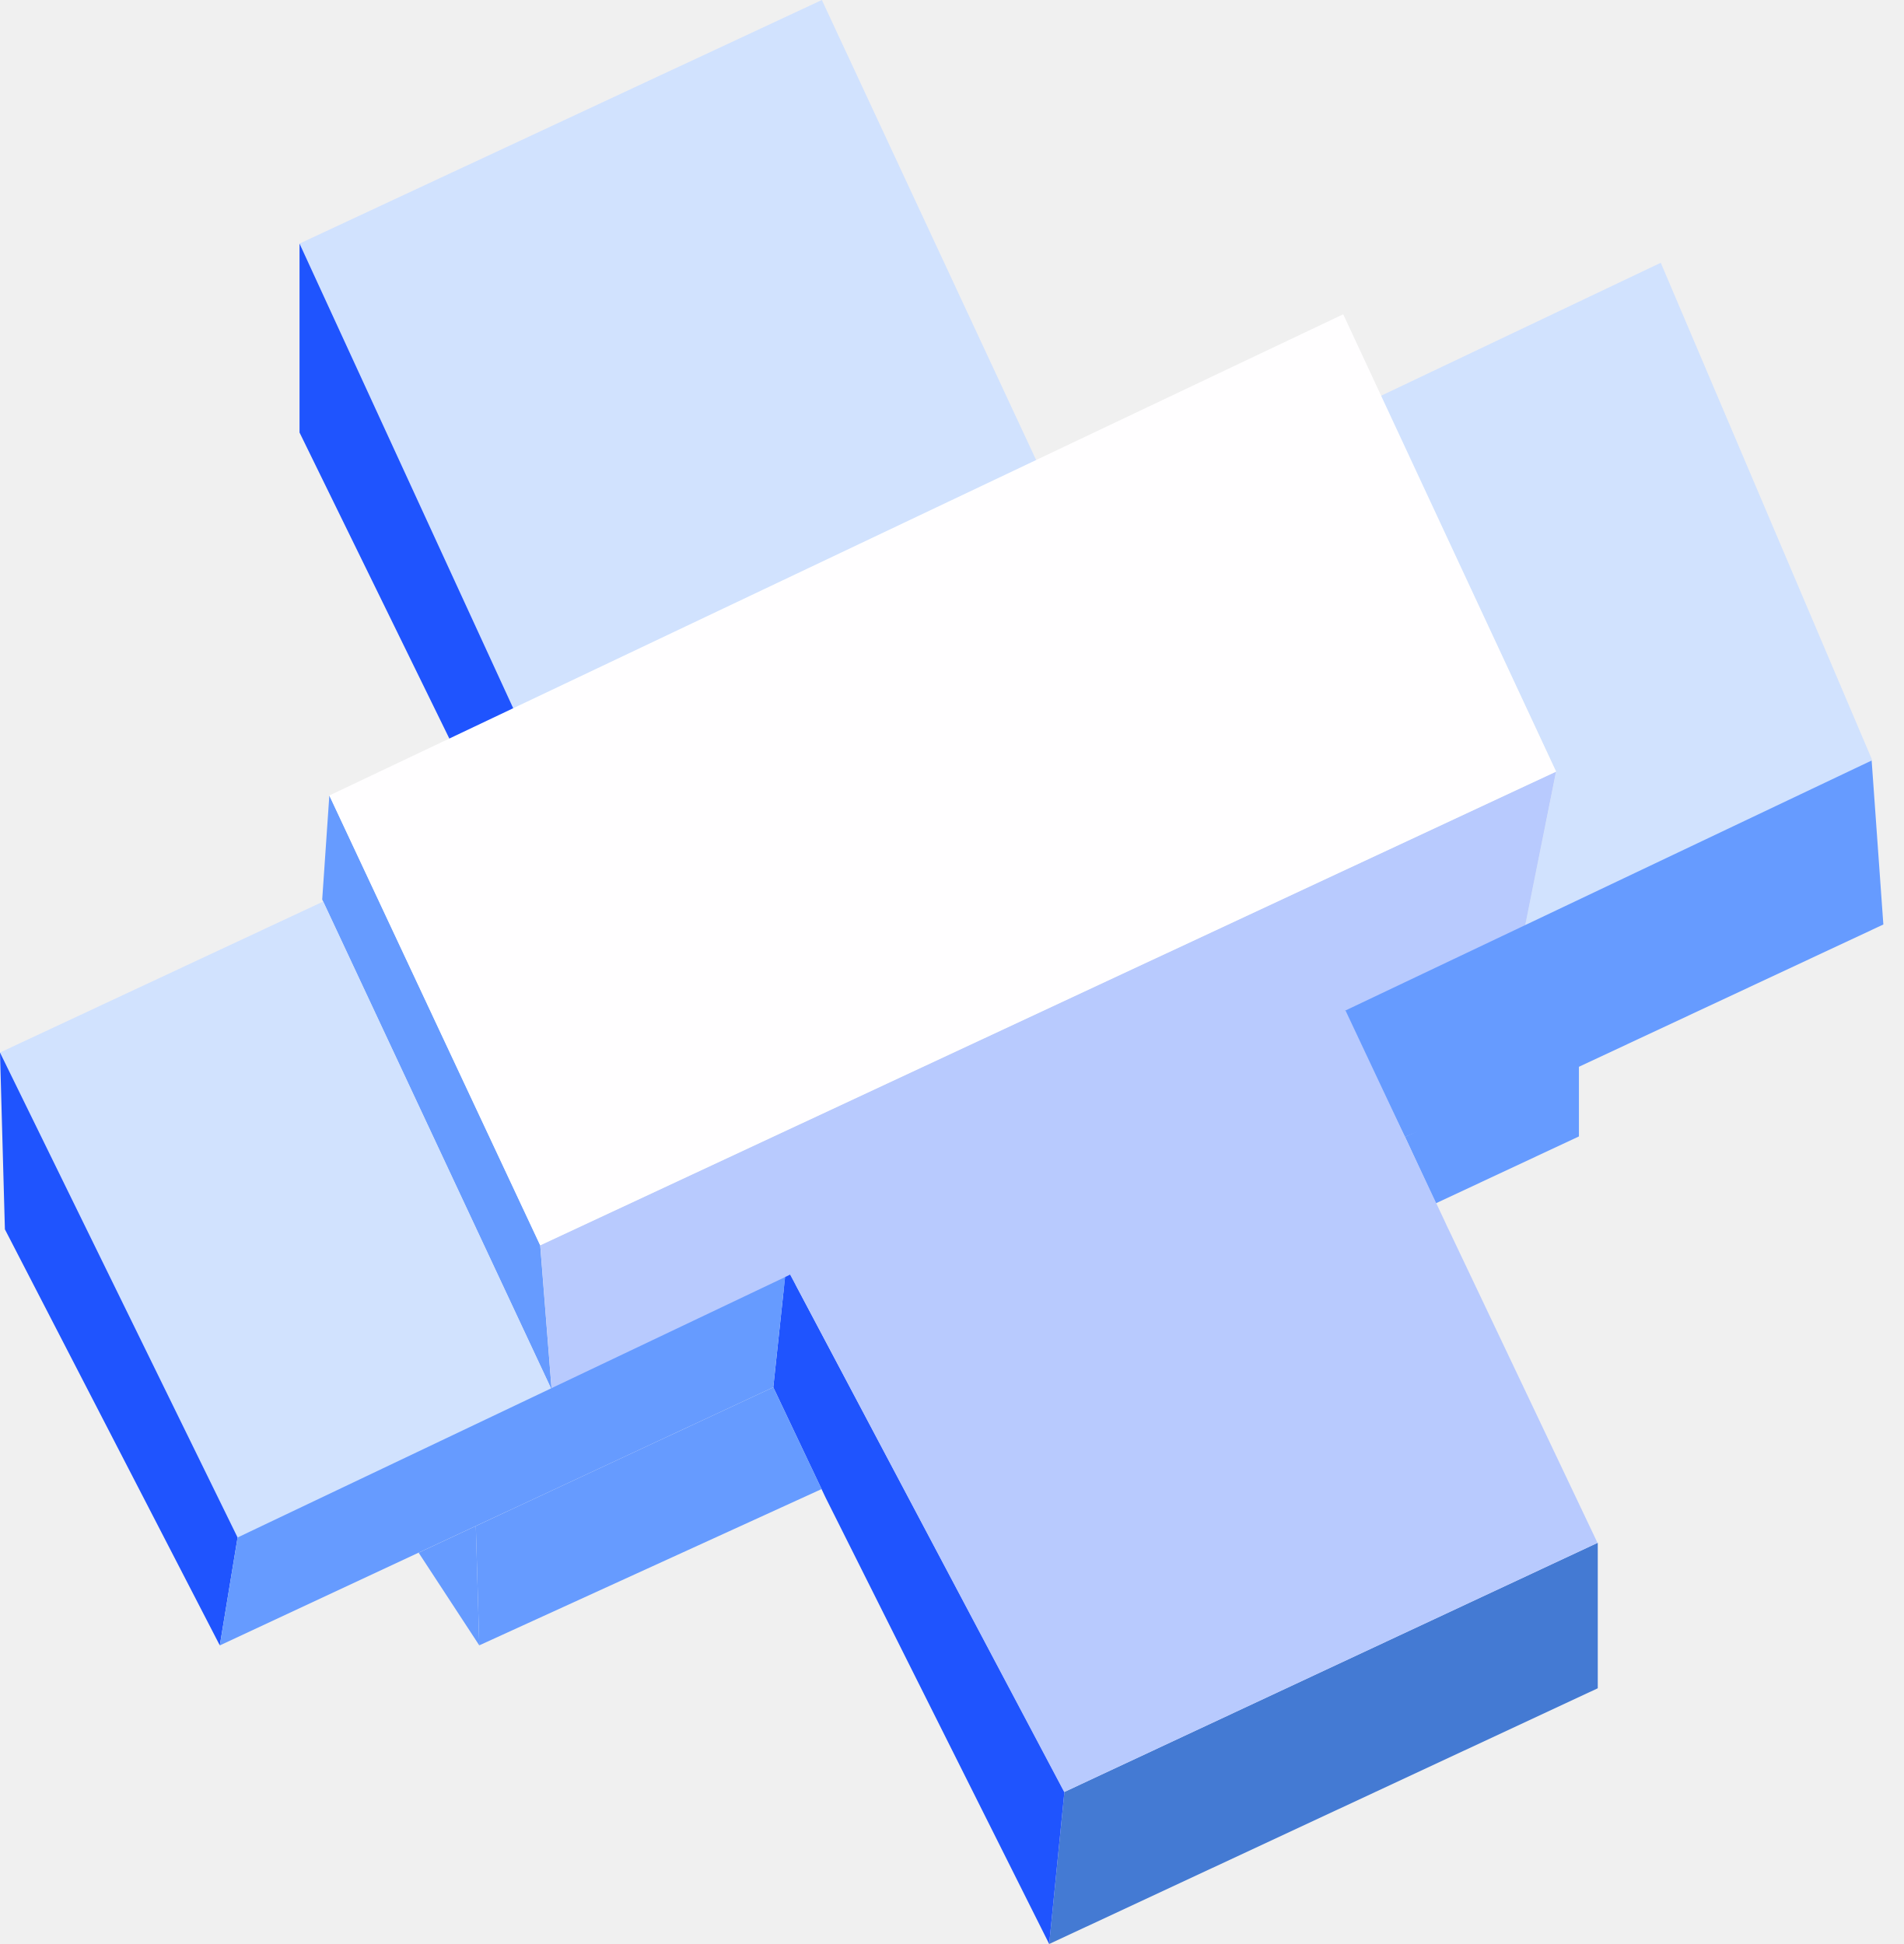
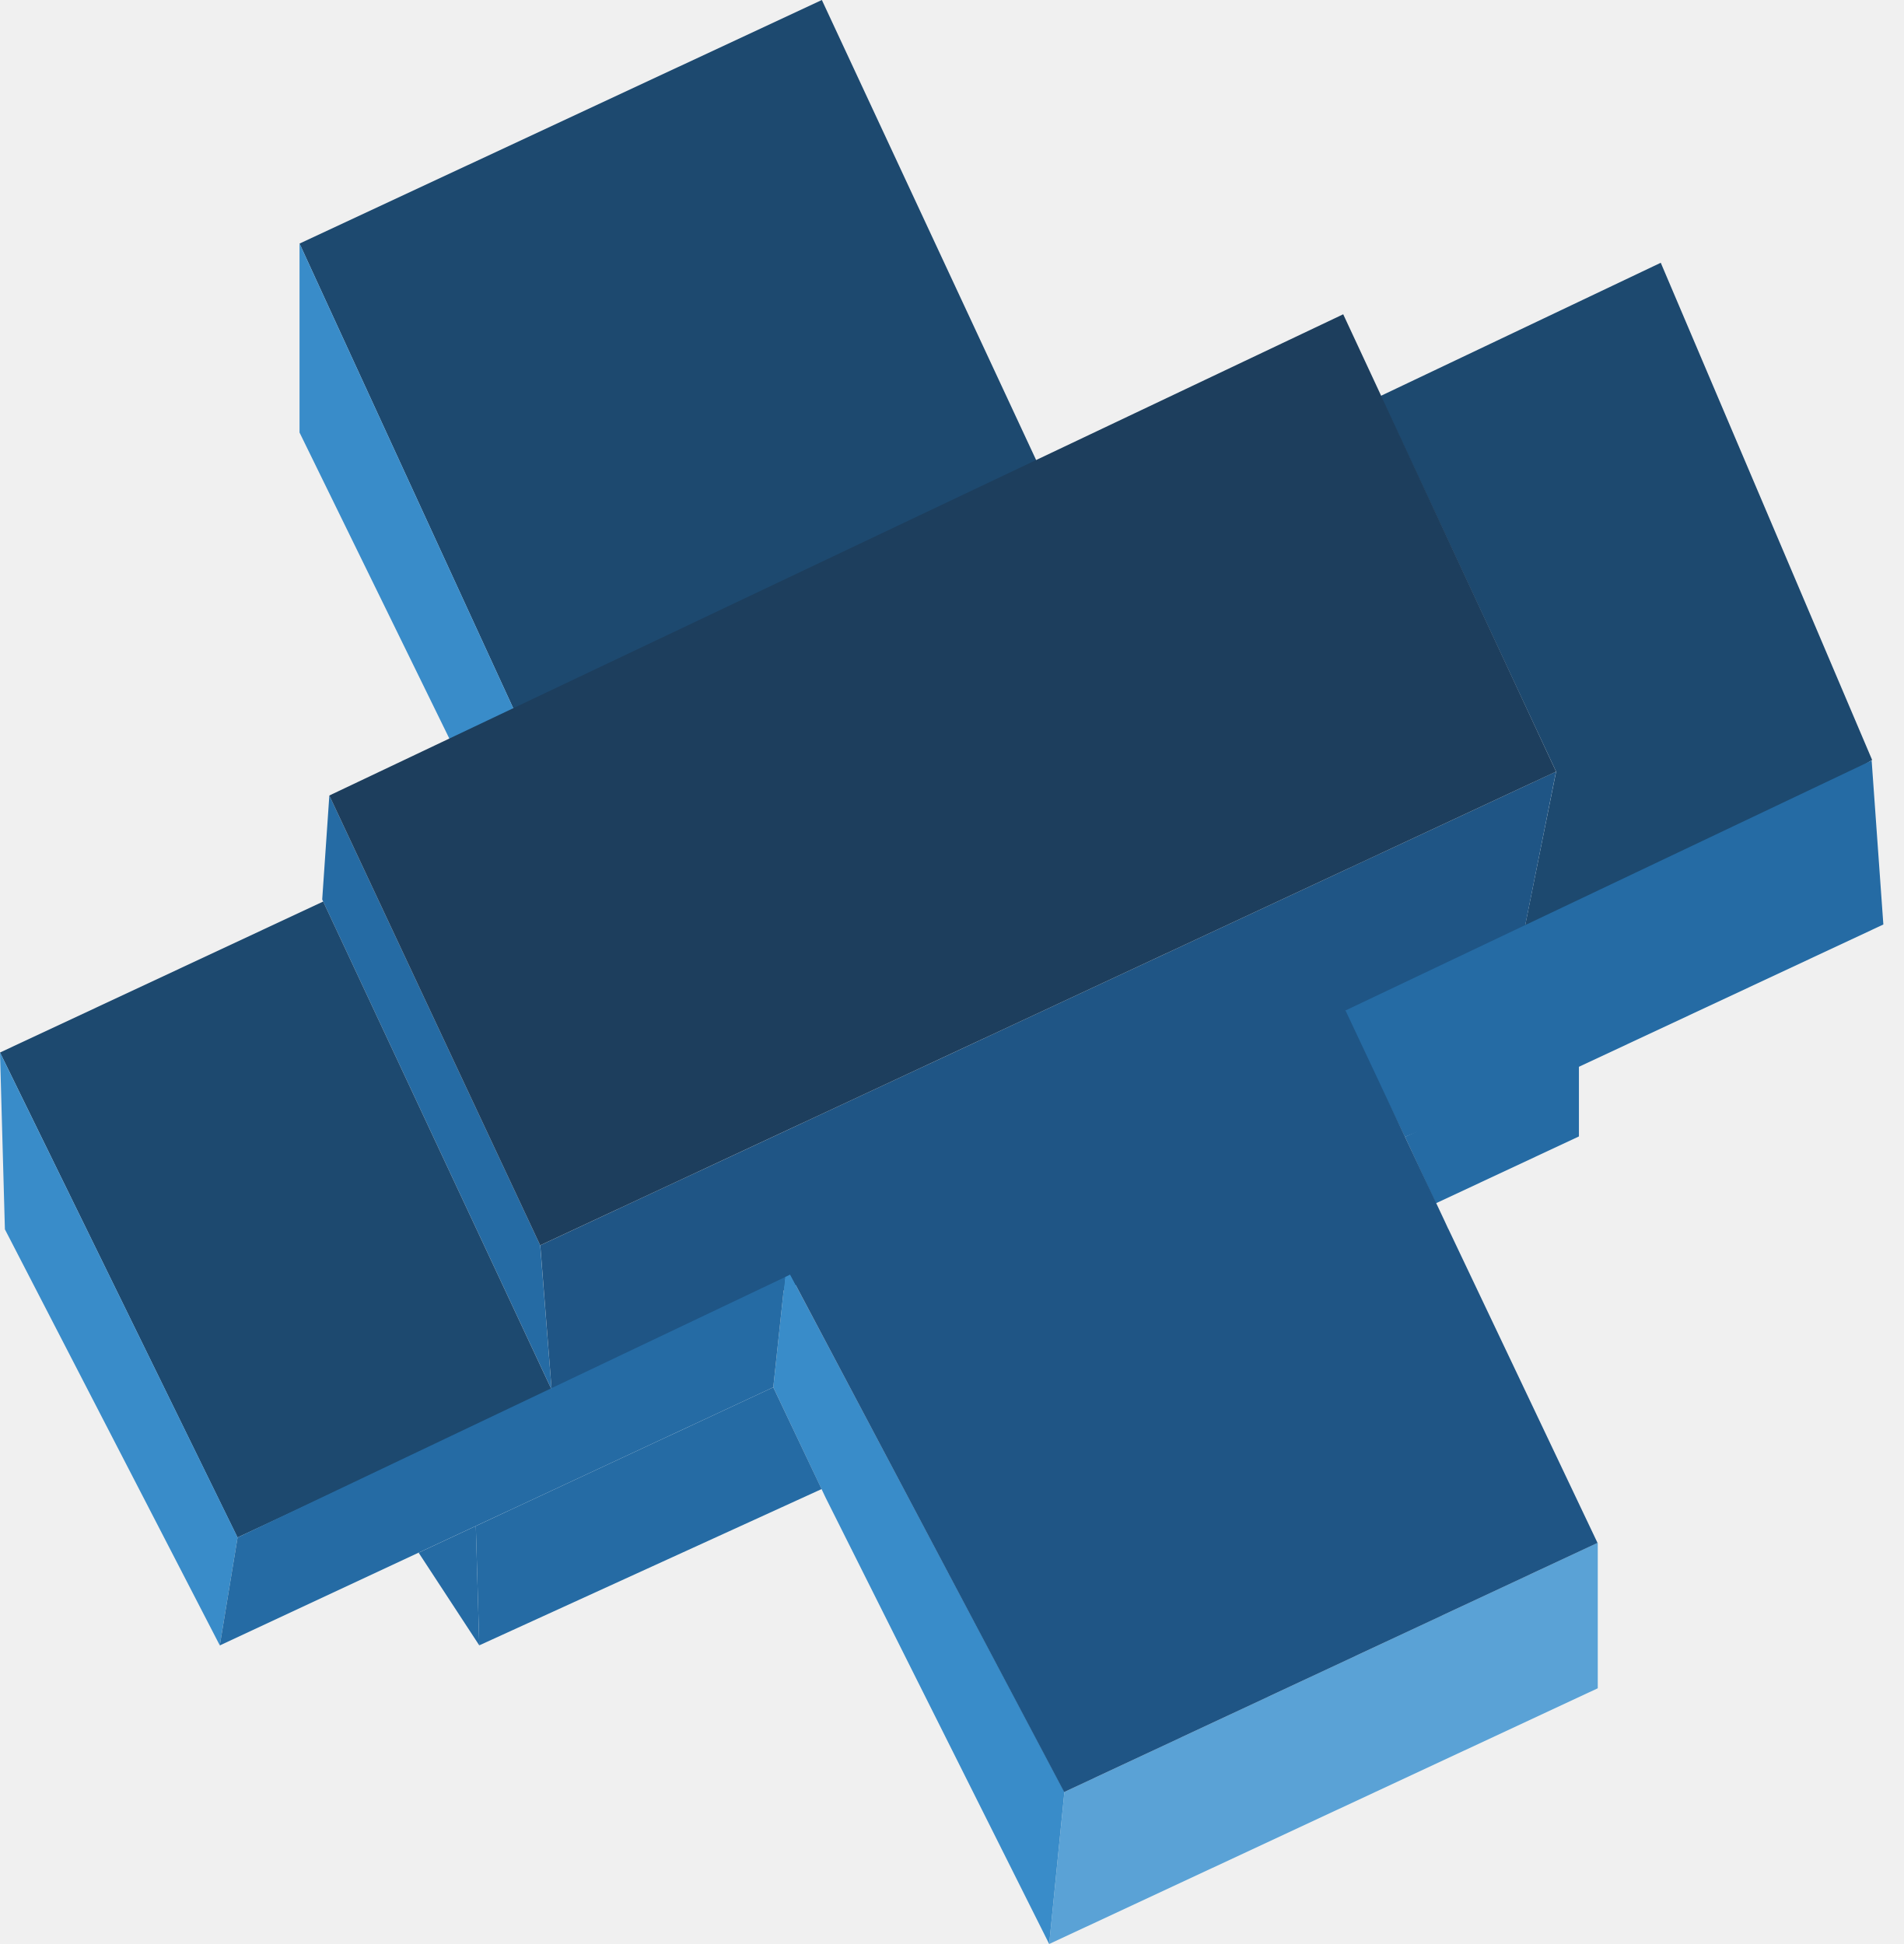
<svg xmlns="http://www.w3.org/2000/svg" width="47" height="48" viewBox="0 0 47 48" fill="none">
-   <g clip-path="url(#clip0_1651_337)">
-     <path d="M25.619 11.448L12.85 17.881L7.394 6.014L20.288 0L25.619 11.448Z" fill="#D1E2FE" />
-     <path d="M37.411 24.035L38.414 19.052L34.081 9.777L40.997 6.488L46.215 18.765L37.411 24.035Z" fill="#D1E2FE" />
-     <path d="M38.977 26.154V28.06L35.444 29.712L34.683 28.07L38.977 26.154Z" fill="#669BFF" />
-     <path d="M13.617 34.311L7.954 22.209L8.13 19.642L13.335 30.748L13.617 34.311Z" fill="#669BFF" />
-     <path d="M13.617 34.313V34.345L5.863 37.962L0 25.988L7.978 22.26L13.617 34.313Z" fill="#D1E2FE" />
-     <path d="M38.412 19.052L37.413 24.036L33.573 25.693L19.669 31.719L19.651 31.727L13.618 34.313L13.337 30.748L38.412 19.052Z" fill="#B8CAFE" />
-     <path d="M39.442 38.092V41.686L25.9 48L26.276 44.245L39.442 38.092Z" fill="#447AD3" />
-     <path d="M26.276 44.244L25.9 48L20.379 36.975L19.089 34.254L19.38 31.532L19.506 31.471L26.276 44.244Z" fill="#1F54FE" />
-     <path d="M5.865 37.962L5.426 40.627L0.121 30.354L0 25.989L5.865 37.962Z" fill="#1F54FE" />
-     <path d="M19.38 31.533L19.089 34.254L11.831 37.639L11.424 37.829L5.426 40.628L5.865 37.962" fill="#669BFF" />
-     <path d="M20.282 36.767L11.831 40.626L11.746 37.679L19.089 34.254L20.282 36.767Z" fill="#669BFF" />
-     <path d="M12.723 17.604L11.149 18.352L7.394 10.679V6.014L12.723 17.604Z" fill="#1F54FE" />
-     <path d="M46.205 18.777L33.191 24.961L33.543 25.713L34.681 28.072L38.965 26.346L46.492 22.827L46.203 18.779L46.205 18.777Z" fill="#669BFF" />
-     <path d="M10.334 38.338L11.746 37.679L11.831 40.626L10.334 38.338Z" fill="#669BFF" />
-     <path d="M39.436 38.096L26.27 44.248L19.507 31.471L33.215 24.951L35.652 30.128L35.751 30.342H35.753L39.436 38.096Z" fill="#B8CAFE" />
-     <path d="M8.13 19.642L33.158 7.76L38.413 19.052L13.335 30.748" fill="#FFFEFF" />
+   <g clip-path="url(#clip0_2231_19299)">
+     <path d="M25.619 11.448L12.85 17.881L7.394 6.014L20.288 0L25.619 11.448Z" fill="#1D496F" />
+     <path d="M37.411 24.035L38.414 19.052L34.081 9.777L40.997 6.488L46.215 18.765L37.411 24.035Z" fill="#1D496F" />
+     <path d="M38.977 26.154V28.06L35.444 29.712L34.683 28.07L38.977 26.154Z" fill="#256BA4" />
+     <path d="M13.617 34.311L7.954 22.209L8.13 19.642L13.335 30.748L13.617 34.311Z" fill="#256BA4" />
+     <path d="M13.617 34.313V34.345L5.863 37.962L0 25.988L7.978 22.26L13.617 34.313Z" fill="#1D496F" />
+     <path d="M38.412 19.052L37.413 24.036L33.573 25.693L19.669 31.719L19.651 31.727L13.618 34.313L13.337 30.748L38.412 19.052Z" fill="#1F5585" />
+     <path d="M39.442 38.092V41.686L25.9 48L26.276 44.245L39.442 38.092Z" fill="#5AA2D6" />
+     <path d="M26.276 44.244L25.9 48L20.379 36.975L19.089 34.254L19.38 31.532L19.506 31.471L26.276 44.244Z" fill="#398CC9" />
+     <path d="M5.865 37.962L5.426 40.627L0.121 30.354L0 25.989L5.865 37.962Z" fill="#398CC9" />
+     <path d="M19.38 31.533L19.089 34.254L11.831 37.639L11.424 37.829L5.426 40.628L5.865 37.962" fill="#256BA4" />
+     <path d="M20.282 36.767L11.831 40.626L11.746 37.679L19.089 34.254L20.282 36.767Z" fill="#256BA4" />
+     <path d="M12.723 17.604L11.149 18.352L7.394 10.679V6.014L12.723 17.604Z" fill="#398CC9" />
+     <path d="M46.205 18.777L33.191 24.961L33.543 25.713L34.681 28.072L38.965 26.346L46.492 22.827L46.203 18.779L46.205 18.777Z" fill="#256BA4" />
+     <path d="M10.334 38.338L11.746 37.679L11.831 40.626L10.334 38.338Z" fill="#256BA4" />
+     <path d="M39.436 38.096L26.27 44.248L19.507 31.471L33.215 24.951L35.652 30.128L35.751 30.342H35.753L39.436 38.096Z" fill="#1F5585" />
+     <path d="M8.13 19.642L33.158 7.76L38.413 19.052L13.335 30.748" fill="#1D3E5D" />
  </g>
  <defs>
-     <clipPath id="clip0_1651_337">
-       <rect width="46.494" height="48" fill="white" />
+     <clipPath id="clip0_2231_19299">
+       <rect width="47" height="48" fill="white" />
    </clipPath>
  </defs>
</svg>
